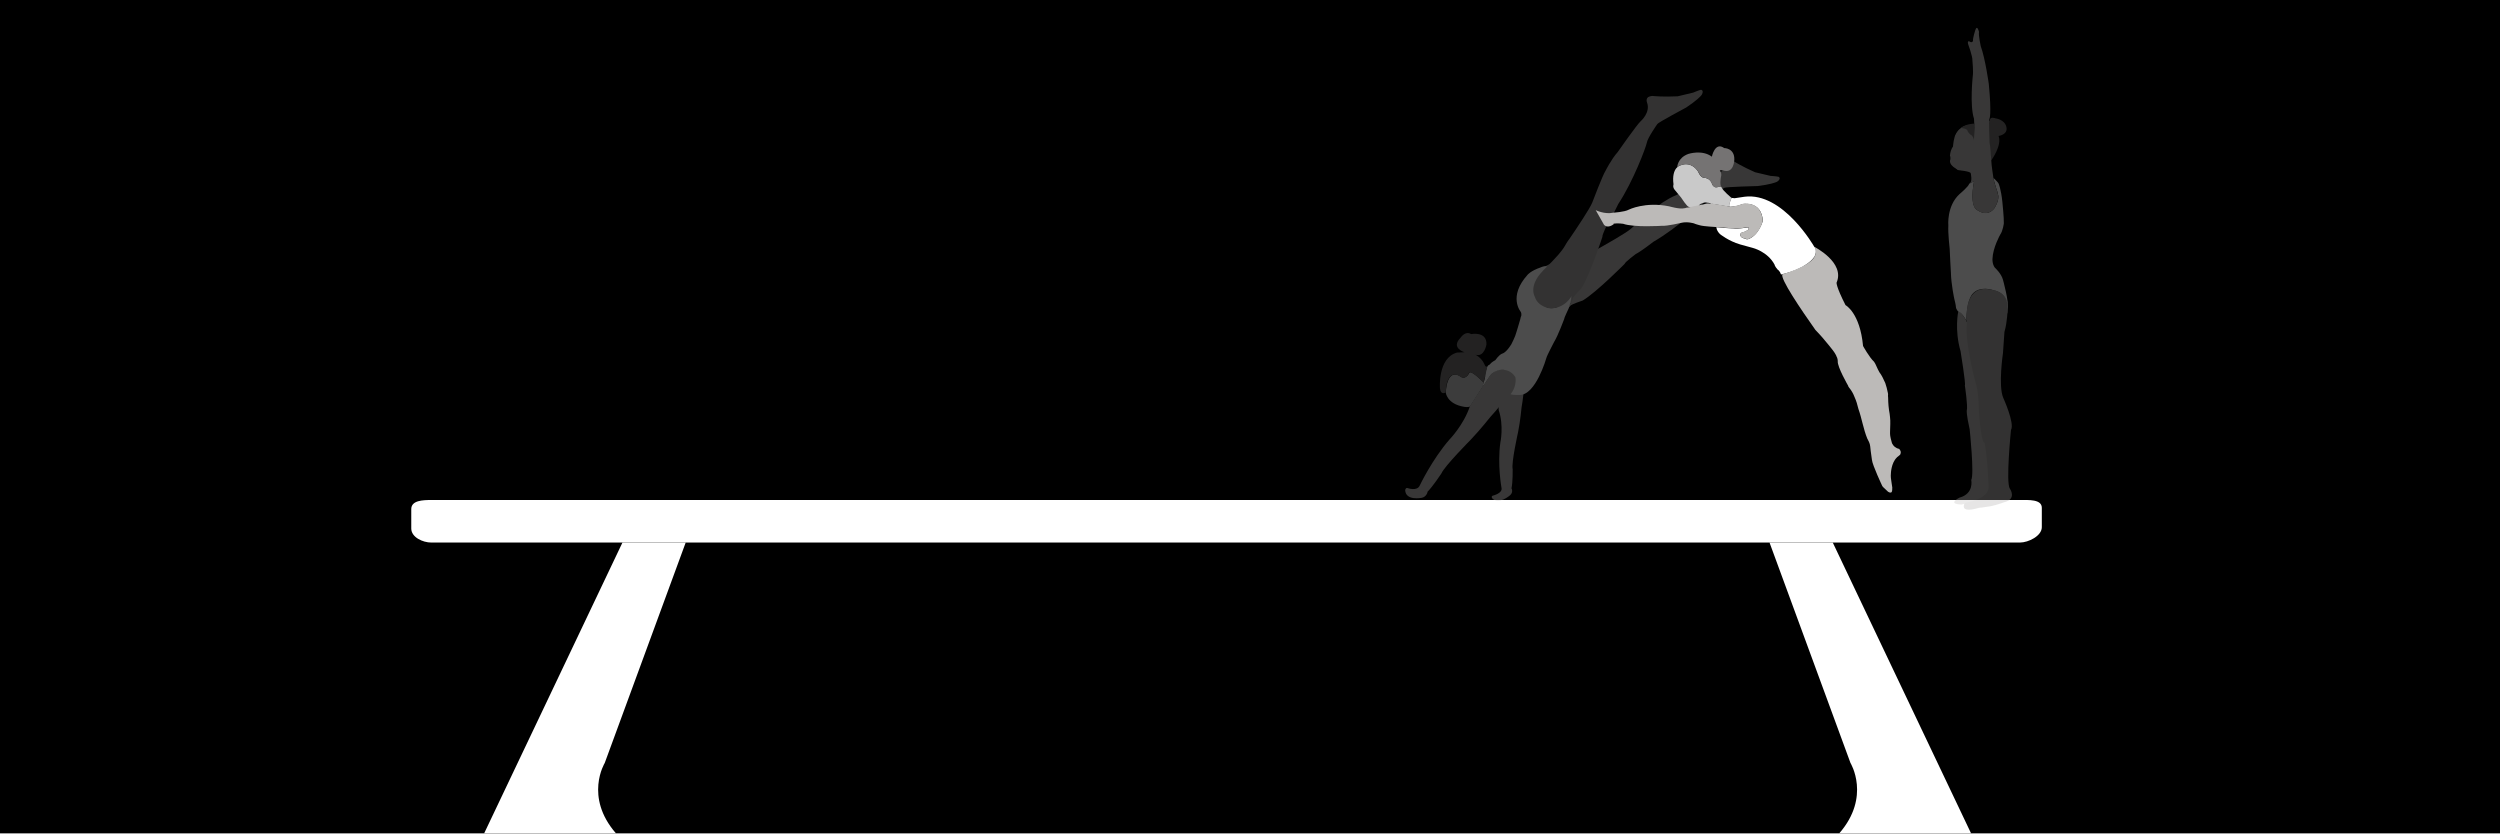
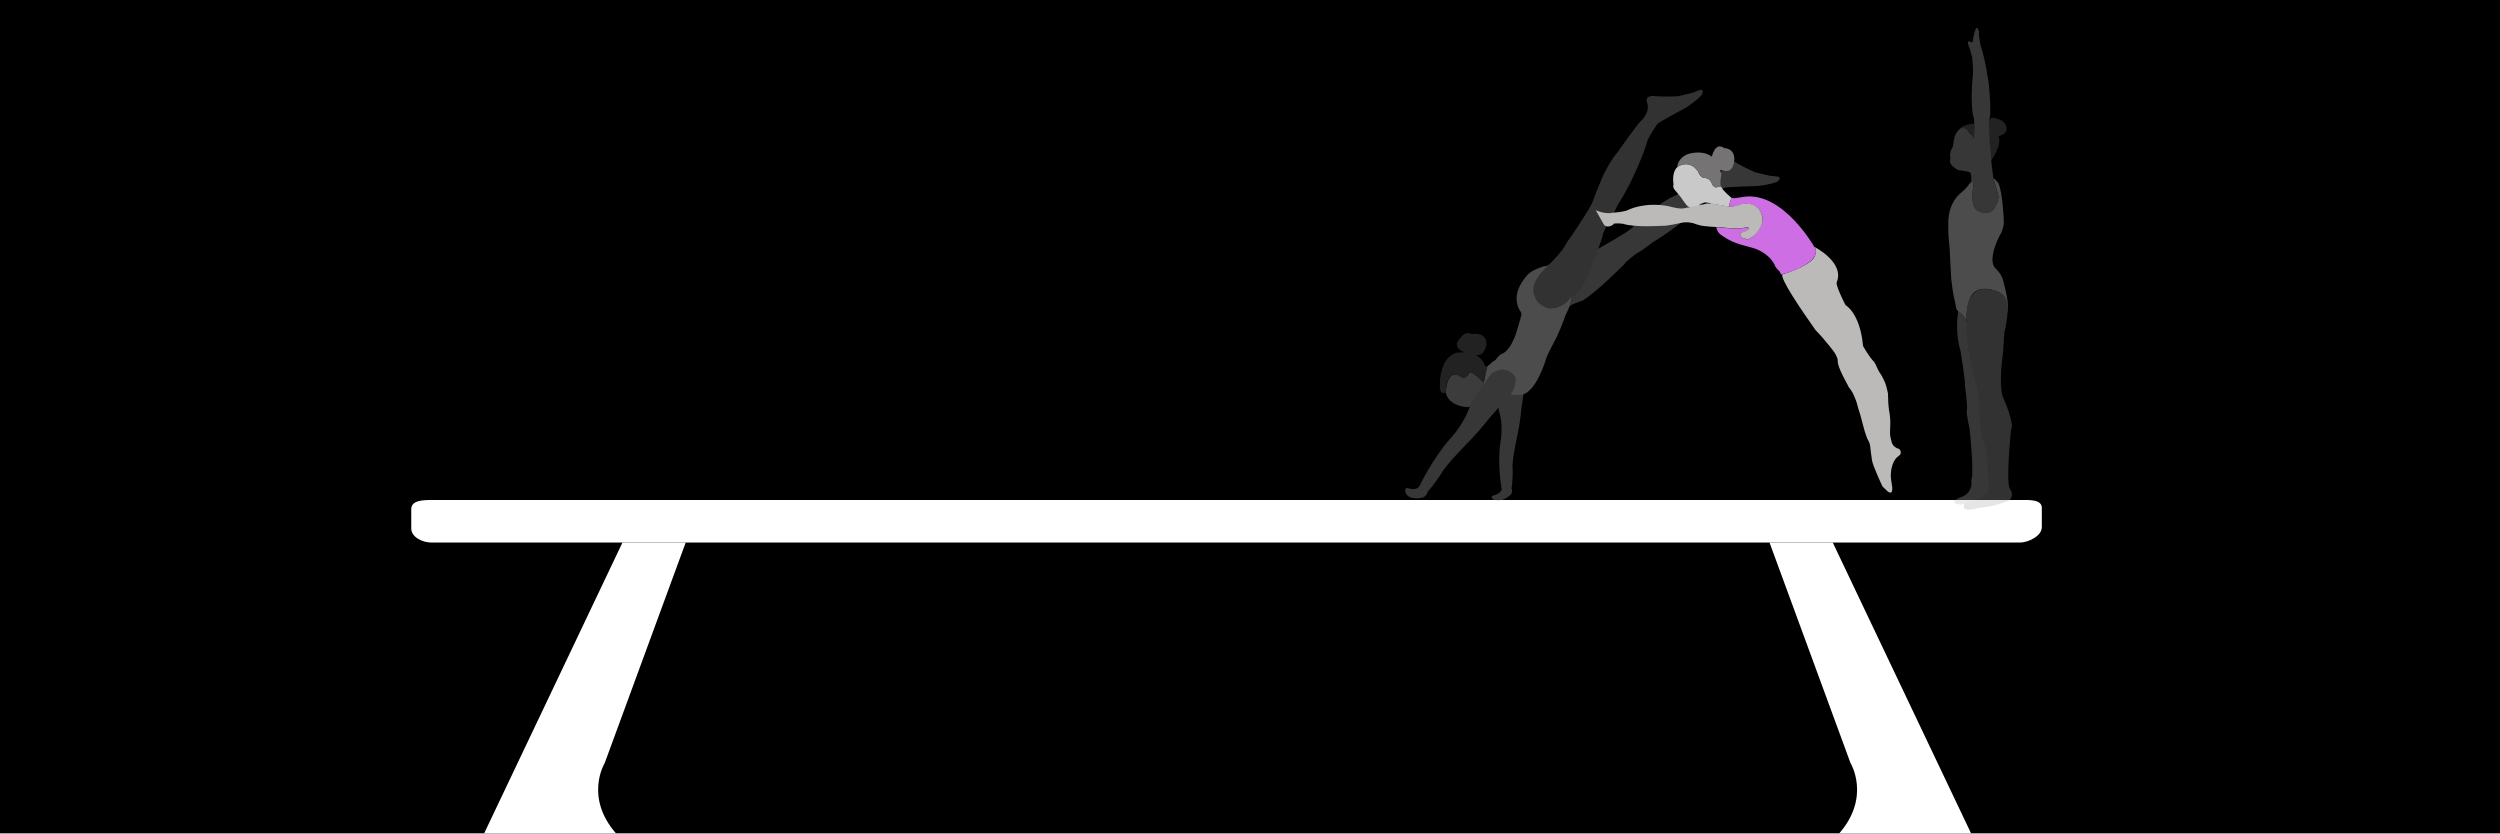
<svg xmlns="http://www.w3.org/2000/svg" id="Layer_2" data-name="Layer 2" viewBox="0 0 3240 1080">
  <defs>
    <style>
      .cls-1 {
        fill: #757373;
      }

      .cls-2 {
        fill: #fff;
      }

      .cls-3 {
        fill: #bcbab8;
      }

      .cls-4 {
        fill: #c9c9c9;
      }

      .cls-5 {
        fill: #aba9a8;
      }

      .cls-6 {
-         fill: none;
+         fill: #ce6ee5;
      }

      .cls-7 {
        opacity: .3;
+       }
+ 
+       .cls-8 {
+         fill: none;
      }
    </style>
  </defs>
  <rect width="3240" height="1080" />
  <path class="cls-2" d="m533,684.94v-25.13c0-11.28,14.76-11.81,26.04-11.81h2058.64c11.28,0,28.51-1.17,28.51,10.11v25.13c0,11.28-17.23,19.91-28.51,19.91H559.04c-11.28,0-26.04-6.93-26.04-18.21Z" />
  <path class="cls-2" d="m627.47,1080l179.23-376.85h81.96l-104.94,285.7s-26.81,43.66,14.55,91.15h-170.81Z" />
  <path class="cls-2" d="m2554.49,1080l-179.23-376.85h-81.96s104.94,285.7,104.94,285.7c0,0,26.81,43.66-14.55,91.15h170.81Z" />
  <g class="cls-7">
    <path class="cls-3" d="m1956.97,641.93s-14.85,13.06-23.3,3.67c0,0-1.35-2.65,1.13-3.27,0,0,12.9-3,11.15-10.1,0,0-5.56-30.21-1.47-58.79,0,0,4.73-21.52-2.18-41.99,0,0-1.09-20.99-.58-29.47,0,0,.26-5.95-.14-10.4,0,0,.65-14.03,19.35-15.97,0,0,17.08-.61,14.4,12.02,0,0,3.75-.6.26,11.71,0,0-1.98,20.35-3.63,28.53,0,0-1.59,17.67-4.56,32.31,0,0-8.96,39.82-6.96,47.95,0,0,.24,16.85-1.58,24.79.31-.03,2.68,5.16-1.89,9Z" />
    <path class="cls-3" d="m2023.83,342.62s2.84,1.15,7.45-.76l6.41-2.34s11.76-3.99,19-8.78c0,0,5.05-3.53,9.97-5.84l11.06-6.18s29.85-16.72,36.01-22.3c0,0,28.18-25.84,33.71-28.93,0,0,13.84-10.29,24.85-14.54,0,0,38.81-20.93,44.82-22.45,0,0,16.58-4.15,18.2-17.72,0,0,.51-6.96,6.64-5.72,0,0,3.85.67,4.86,1.9,0,0,10.99,6.89,27.69,14.25l20.04,4.73s8.64.58,10.57,1.2c0,0,1.18.35,1.35,2.33,0,0,0,.55-1.06,2.09-.05.07-.1.13-.16.18-.22.2-.82.73-1.29,1.16-.35.32-.74.58-1.17.77-2.07.94-8.91,3.5-24.88,5.44,0,0-41.72,1.01-43.12,2.32,0,0-19.32,10.31-22.97,15.38-3.74,4.94-38.3,36.89-68.9,54.48,0,0-16.13,12.56-23.1,16.04,0,0-13.84,10.29-14.33,12.7,0,0-36.45,36.8-54.24,47.43,0,0-14.91,4.94-15.97,6.78l-6.6,6.64s5.28-6.33,6.78-10.36c0,0-15.02,11.07-32.6,1.68,0,0-12.94-8.68-10.52-22.21,0,0-1.65-15.95,23.79-25.02,0,0,1.4-.74,7.85-2.73l-.13-1.62Z" />
    <path class="cls-3" d="m1842.48,645.18s-20.83,4.27-21.37-10.06c0,0,.69-3.43,3.12-2.58,0,0,12.48,4.6,15.84-3.49,0,0,15.83-33.35,38.4-59.38,0,0,18.32-18.63,26.5-43.08,0,0,13.25-21.54,19.37-29.68,0,0,4.22-5.78,6.89-10.44,0,0,9.97-13.59,26.44-4.51,0,0,14.25,9.44,3.58,20.44,0,0,3.45,1.61-7.68,11.81,0,0-15.31,19.09-22.15,26.27,0,0-13.19,16.66-25.45,29.48,0,0-34.08,34.37-37.93,43.63,0,0-11.15,16.92-17.98,23.75.27.16-1.3,6.72-7.59,7.85Z" />
    <path class="cls-2" d="m1957.66,510.89s8.14-8.81,6.39-21.64c0,0-5.2-11.9-20.82-9.74,0,0-8.47,2.07-11.94,7.18,0,0-4.1,6.21-6.65,10.02l-4.22,5.78s5.48-14.34,4.25-16.32c0,0,1.38-10.68,4.27-12.85,0,0,1.06.06,2.88-2.17,0,0,1.16-1.7,6.2-4.46,0,0,4.71-6.95,8.83-8.42,0,0,4.7-.58,11.87-12.13,0,0,5.5-10.87,6.03-14.02l2.34-7.58,3.25-11.07s.61-3.29,1.14-3.9.08-.14.08-.14c0,0,.61-3.29-.62-5.27,0,0-16.87-19.5,8.74-47.98,0,0,4.12-5.29,16.96-9.58,0,0,9.18-4.57,13.32.9l.96-.72s-26.58,21.91-15.86,42.62c0,0,8.58,17.12,27.58,6.52,0,0,4.94-2.27,10.53-8.53l3.55-5.25s-.44,9.03-3.84,17.83c0,0-5.77,11.98-5.64,13.34,0,0-7.86,21.35-13.32,30.24,0,0-9.45,18.07-9.78,20.25,0,0-13.73,48.75-34.99,48.04.29-.2-7.74.48-11.48-.93Z" />
    <path class="cls-5" d="m2004.06,344.12s3.06-.25,6.31-4.03l4.67-4.97s8.71-8.85,13.03-16.39c0,0,2.93-5.42,6.28-9.69l7.11-10.49s19.16-28.35,22.14-36.11c0,0,13.56-35.74,17.11-40.99,0,0,7.74-15.41,15.66-24.16,0,0,25.26-36.14,29.95-40.19,0,0,12.95-11.15,8.3-24.01,0,0-2.68-6.45,3.36-8.09,0,0,3.74-1.13,5.19-.48,0,0,12.91,1.22,31.14.29l20.03-4.78s7.98-3.36,9.98-3.67c0,0,1.22-.21,2.25,1.47,0,0,.26.49,0,2.34-.01.08-.03.16-.06.24-.11.28-.4,1.02-.63,1.61-.17.44-.4.85-.7,1.22-1.43,1.77-6.38,7.13-19.78,16.04,0,0-36.81,19.65-37.48,21.45,0,0-12.62,17.89-13.61,24.07-1.12,6.09-17.63,50.16-37.07,79.63,0,0-8.76,18.47-13.43,24.71,0,0-7.74,15.41-7.09,17.78,0,0-16.03,49.26-27.14,66.75,0,0-11.1,11.12-11.22,13.23l-2.91,8.89s1.87-8.03,1.41-12.3c0,0-8.45,16.65-28.37,16.15,0,0-15.46-1.94-19.38-15.11,0,0-8.64-13.51,10.01-33.04,0,0,.92-1.29,5.79-5.97l-.84-1.39Z" />
    <path class="cls-4" d="m1923.19,496.06s-16.11-16.69-18.85-13.17c0,0-4.56,10.5-11.88,4.85,0,0-16.19-12.74-18.8,20.73,0,0,1.06,14.99,23.84,18.76,0,0,6.58,1.22,7.98-.89l7.85-12.43,7.68-11.81,2.18-6.03Z" />
    <path class="cls-1" d="m1873.58,508.6s-6.47,4.3-7.4-5.51c0,0-3.01-39.23,22.08-46.16l9.72-.44s-18.37-5.43-5.01-18.89c0,0,6.12-9.42,13.56-4.61,0,0,20.76-4.13,19.89,13.58,0,0-2.72,16.83-14.26,13.13,0,0,7.79,3.56,11.74,12.55,0,0,1.46,4.12,3.25,2.59l.43-.12s-4.04,18.81-4.75,21.31c0,0-8.69-8.98-13.62-11.81,0,0-2.86-2-4.5-1.67,0,0-.35-.02-.59.39l-.24.41s-3.73,8.42-9.94,5.59c0,0-.76-.26-1.1-.63,0,0-6.64-5.26-11.87-1.52,0,0-3.94,2.11-6.07,10.91.35.02-1.32,8.35-1.33,10.89Z" />
  </g>
-   <g>
-     <path class="cls-4" d="m2244.13,256.46s-11.32-9.04-13.34-14.2c0,0-3.54-.7-5.04.31,0,0-3.7,1.76-6.8-3.39,0,0-1.91-9.03-11.36-8.83,0,0-3.96-.78-6.78-7.93,0,0-7.97-14.01-22.74-8.25,0,0-12.16,2.38-9.2,24.82,0,0-1.61,3.8,2.07,7.66l7.7,9.31s7.88,12.26,10.17,12.17c0,0,9.52,5.01,14.2-3.38,0,0,5.99-3.48,9.28-2.07,0,0,4.42.11,5.01,1.52l.08.12s1.29.04,1.75-.09c0,0,20.26,3.22,22.43,3.75.12-.08-2.25-.12,2.58-11.51Z" />
-     <path class="cls-3" d="m2426.02,595.93c-.68-5.02-1.03-7.75-1.59-11.54-.51-4-.44-7.91-2.2-11.61-.67-1.54-1.47-2.99-2.27-4.45-5.04-12.36-6.97-25.72-11.43-38.29-1.23-5.33-2.87-10.74-5.14-15.73-1.64-4.33-3.9-8.24-6.87-11.85-.34-.5-.75-1.12-1.09-1.62l-.25-.92s-14.29-24.78-13.44-31.87l-.08-.12c.04-.21,0-.54.04-.75-.09-1.21-.38-2.46-.8-3.62-.29-.71-.63-1.21-.92-1.91-.13-.46-.17-.79-.42-1.17-2.27-4.45-5.78-8.6-9-12.59-5.65-7.06-11.46-13.83-17.78-20.27-18.38-26.02-46.53-67.37-42.67-72.14,0,0,45.37-12.74,42.65-28.65,0,0,1.32-3.96-1.44-6.99,0,0,40.28,20.36,28.87,46.48,0,0-.9,4.59,11.6,29.12,0,0,18.74,9.85,22.73,52.96,0,0,8.13,14.8,14.28,20.45.46.96,1.05,1.83,1.63,2.7,1.55,3.66,5.21,11.52,7.09,13.52l.42.62c.55,1.08,1.3,2.2,1.84,3.29.63,1.21,1.13,2.5,1.76,3.7.63,1.21,1.26,2.41,1.76,3.7,1.47,4.08,2.4,8.16,3.29,12.45-.04.21.04.33.13.46,0,.54.21,1.12.21,1.67-.04.21.04.33,0,.54-.12.08-.04.21-.04.21,0,.54-.08.96-.08,1.5-.08.42.04.87.17,1.33,0,.54.04.87.05,1.42.07,6.83.67,13.66,1.95,20.41.3,2.87.73,5.66.82,8.5.14,3.17-.06,6.37-.13,9.5-.03,3.46-.43,7.17.08,10.62.3,2.33.97,4.41,1.52,6.58h0s.13,1,.55,2.16l.08.12c0,.54.42,1.17.76,1.66,1.26,2.41,3.94,5.32,8.73,6.26l.08.12.17.25.34.5.59.87.17.25c.17.25.13.46.29.71l.08.12c.04.33.21.58.17.79.08.12.04.33.13.46h0c-.08.42-.04.75-.12,1.17-.04.21-.08.42-.08.42q-.04.21-.08.42c-.08.42-.37.79-.45,1.21-.12.08-.04.21-.17.29-1.99,1.88-4.11,3.31-4.11,3.31,0,0,.08.12-.04.21-7.46,7.11-7.76,20.78-7.76,20.78-.44,3.92.19,7.83.83,11.75.34,2.12.77,4.37.98,6.58-.04.21,0,.54-.04.75l-.04.21h0c0,.54,0,1.08,0,1.62-.08.42-.08.96-.16,1.38-.04.21-.08.42-.08.42-.17.29-.21.5-.25.71-.04.21-.21.5-.25.71-1.04.88-2.45.93-4.67-.48-1.46-1.37-2.93-2.74-4.47-4.23-1.13-.87-2.01-1.91-2.97-3.07,0,0-12.86-27.26-13.45-34.03Z" />
-     <path class="cls-6" d="m2310.18,355.6s46.75-12.58,42.65-28.65c0,0,1.49-3.71-1.44-6.99,0,0-42.55-74.93-99.97-63.69" />
-     <path class="cls-2" d="m2351.3,319.83s-40.46-71.27-90.43-64.85l-12.83,1.92-3.92-.44s-5.13,11.23-2.17,11.59c0,0,11.12-.41,15.4-3.47,0,0,25.44-5.51,27.28,21.49,0,0-4.93,18.52-18.75,23.81,0,0-2,.8-3.92-.44,0,0-6.84-1.02-6.52-5.39,0,0-.13-2.08,2.74-2.93,0,0,2.08-.13,3.33-.97,0,0,4.16-1.89,4.41-2.6,0,0,1.37-2.55-1.18-2.83,0,0-12.91,2.34-17.58,1.31,0,0-13.13-.41-14.63-1.03l-5.67-.36-2.46-.16s.1,4.46,4.74,8.94c0,0,11.11,9,25.96,13.32l16.43,4.53s19.22,4.64,28.32,21.69c0,0,.05,1.96,3.94,6.4,0,0,2.75,1.41,4.4,6.28,0,0,1.42-.05,1.79-.3,0,0,31.43-7.36,41.34-22.52.54,0,4.13-9.47-.05-13Z" />
-     <path class="cls-3" d="m2091.21,289.87l.21.58s-7.31,6.36-12.62.88l-10.77-19s11.52,5.83,22.84,3.29c0,0,14.66-.8,20.15-3.95,0,0,21.13-10.57,52.15-4.27,0,0,13.72,3.99,19.42,2.51,1.08,0,2-.26,2.96-.72.87-.04,1.75-.09,2.54-.26,2.54-.26,4.91-1.31,7.49-1.78.12-.08.25-.17.33-.04,5.37-.89,11.53-1.96,15.36-3.26.42.08.75.04,1.21-.09.33-.04.67-.09,1-.13.75.04,1.29.04,1.92.16.96.08,2,.28,2.88.24.33-.04.54,0,.79-.17,7.46,1.14,19.84,3.14,22.8,4.04,0,0,8.62-.36,15.4-3.47,0,0,25.23-6.09,27.28,21.49,0,0-2.78,15.8-16.42,22.97,0,0-3.2,1.97-5.33.69,0,0-1.63-.54-1.88-.37,0,0-4.25-.94-5.26-3.52,0,0-1.26-2.41,1.03-4.13,0,0,1-.67,2-.8,0,0,1.87-.17,3.5-1.26l2.29-1.17s1.96-.59,1.78-2.46c0,0,.12-1.17-1.25-1.33,0,0-.17-.25-.87.04,0,0-12.37,2.34-16.7,1.27,0,0-13.75-.53-14.5-1.12l-8.46-.47s-16.29-.82-21.22-2.22c0,0-6.59-1.73-7.84-2.51,0,0-8.05-2.55-15.96-.86,0,0-18.86,4.52-25.57,3.96,0,0-36.2,2.42-50.47-2.66.17.25-6.17-1.1-12.21-.12Z" />
-     <path class="cls-1" d="m2173.66,216.75s.21-12.08,14.31-17.22c0,0,17.85-6.02,30.59,3.52,0,0,4.01-19.89,16.04-11.14,0,0,13.46-.17,13.09,14.91,0,0-.26,19.54-15.37,13.76l-3.5.18s3.01,3.41,1.61,8.33c0,0-2.09,10.63.55,13.21,0,0-3.67-.61-5.04.31,0,0-3.83,1.85-6.8-3.39,0,0-1.86-8.7-11.36-8.83,0,0-3.08-.28-6.11-6.39,0,0-3.61-7.53-11.2-10.21,0,0-6.05-2.27-12,.46l-.92.25c-.21-.04-2.54.8-3.91,2.26h0Z" />
-   </g>
+   <path class="cls-4" d="m2244.13,256.46s-11.32-9.04-13.34-14.2c0,0-3.54-.7-5.04.31,0,0-3.7,1.76-6.8-3.39,0,0-1.91-9.03-11.36-8.83,0,0-3.96-.78-6.78-7.93,0,0-7.97-14.01-22.74-8.25,0,0-12.16,2.38-9.2,24.82,0,0-1.61,3.8,2.07,7.66l7.7,9.31s7.88,12.26,10.17,12.17c0,0,9.52,5.01,14.2-3.38,0,0,5.99-3.48,9.28-2.07,0,0,4.42.11,5.01,1.52l.08.12s1.29.04,1.75-.09c0,0,20.26,3.22,22.43,3.75.12-.08-2.25-.12,2.58-11.51Z" />
+   <path class="cls-3" d="m2426.02,595.93c-.68-5.02-1.03-7.75-1.59-11.54-.51-4-.44-7.91-2.2-11.61-.67-1.54-1.47-2.99-2.27-4.45-5.04-12.36-6.97-25.72-11.43-38.29-1.23-5.33-2.87-10.74-5.14-15.73-1.64-4.33-3.9-8.24-6.87-11.85-.34-.5-.75-1.12-1.09-1.62l-.25-.92s-14.29-24.78-13.44-31.87l-.08-.12c.04-.21,0-.54.04-.75-.09-1.21-.38-2.46-.8-3.62-.29-.71-.63-1.21-.92-1.91-.13-.46-.17-.79-.42-1.17-2.27-4.45-5.78-8.6-9-12.59-5.65-7.06-11.46-13.83-17.78-20.27-18.38-26.02-46.53-67.37-42.67-72.14,0,0,45.37-12.74,42.65-28.65,0,0,1.32-3.96-1.44-6.99,0,0,40.28,20.36,28.87,46.48,0,0-.9,4.59,11.6,29.12,0,0,18.74,9.85,22.73,52.96,0,0,8.13,14.8,14.28,20.45.46.96,1.05,1.83,1.63,2.7,1.55,3.66,5.21,11.52,7.09,13.52l.42.62c.55,1.08,1.3,2.2,1.84,3.29.63,1.21,1.13,2.5,1.76,3.7.63,1.21,1.26,2.41,1.76,3.7,1.47,4.08,2.4,8.16,3.29,12.45-.04.21.04.33.13.46,0,.54.21,1.12.21,1.67-.04.21.04.33,0,.54-.12.08-.04.21-.04.21,0,.54-.08.96-.08,1.5-.08.42.04.87.17,1.33,0,.54.04.87.05,1.42.07,6.83.67,13.66,1.95,20.41.3,2.87.73,5.66.82,8.5.14,3.17-.06,6.37-.13,9.5-.03,3.46-.43,7.17.08,10.62.3,2.33.97,4.41,1.52,6.58h0s.13,1,.55,2.16l.08.12c0,.54.42,1.17.76,1.66,1.26,2.41,3.94,5.32,8.73,6.26l.08.12.17.25.34.5.59.87.17.25c.17.25.13.46.29.71l.08.12c.04.33.21.58.17.79.08.12.04.33.13.46h0c-.08.42-.04.75-.12,1.17-.04.21-.08.42-.08.42q-.04.21-.08.42c-.08.42-.37.79-.45,1.21-.12.08-.04.21-.17.29-1.99,1.88-4.11,3.31-4.11,3.31,0,0,.08.12-.04.21-7.46,7.11-7.76,20.78-7.76,20.78-.44,3.92.19,7.83.83,11.75.34,2.12.77,4.37.98,6.58-.04.21,0,.54-.04.75l-.04.21h0c0,.54,0,1.08,0,1.62-.08.42-.08.96-.16,1.38-.04.21-.08.42-.08.42-.17.29-.21.5-.25.71-.04.21-.21.5-.25.71-1.04.88-2.45.93-4.67-.48-1.46-1.37-2.93-2.74-4.47-4.23-1.13-.87-2.01-1.91-2.97-3.07,0,0-12.86-27.26-13.45-34.03Z" />
+   <path class="cls-8" d="m2310.18,355.6s46.75-12.58,42.65-28.65c0,0,1.49-3.71-1.44-6.99,0,0-42.55-74.93-99.97-63.69" />
+   <path class="cls-6" d="m2351.3,319.83s-40.46-71.27-90.43-64.85l-12.83,1.92-3.92-.44s-5.13,11.23-2.17,11.59c0,0,11.12-.41,15.4-3.47,0,0,25.44-5.51,27.28,21.49,0,0-4.93,18.52-18.75,23.81,0,0-2,.8-3.92-.44,0,0-6.84-1.02-6.52-5.39,0,0-.13-2.08,2.74-2.93,0,0,2.08-.13,3.33-.97,0,0,4.16-1.89,4.41-2.6,0,0,1.37-2.55-1.18-2.83,0,0-12.91,2.34-17.58,1.31,0,0-13.13-.41-14.63-1.03l-5.67-.36-2.46-.16s.1,4.46,4.74,8.94c0,0,11.11,9,25.96,13.32l16.43,4.53s19.22,4.64,28.32,21.69c0,0,.05,1.96,3.94,6.4,0,0,2.75,1.41,4.4,6.28,0,0,1.42-.05,1.79-.3,0,0,31.43-7.36,41.34-22.52.54,0,4.13-9.47-.05-13Z" />
+   <path class="cls-3" d="m2091.21,289.87l.21.58s-7.31,6.36-12.62.88l-10.77-19s11.52,5.83,22.84,3.29c0,0,14.66-.8,20.15-3.95,0,0,21.13-10.57,52.15-4.27,0,0,13.72,3.99,19.42,2.51,1.08,0,2-.26,2.96-.72.87-.04,1.75-.09,2.54-.26,2.54-.26,4.91-1.31,7.49-1.78.12-.08.25-.17.33-.04,5.37-.89,11.53-1.96,15.36-3.26.42.08.75.04,1.21-.09.33-.04.67-.09,1-.13.75.04,1.29.04,1.92.16.96.08,2,.28,2.88.24.33-.04.54,0,.79-.17,7.46,1.14,19.84,3.14,22.8,4.04,0,0,8.62-.36,15.4-3.47,0,0,25.23-6.09,27.28,21.49,0,0-2.78,15.8-16.42,22.97,0,0-3.2,1.97-5.33.69,0,0-1.63-.54-1.88-.37,0,0-4.25-.94-5.26-3.52,0,0-1.26-2.41,1.03-4.13,0,0,1-.67,2-.8,0,0,1.87-.17,3.5-1.26l2.29-1.17s1.96-.59,1.78-2.46c0,0,.12-1.17-1.25-1.33,0,0-.17-.25-.87.04,0,0-12.37,2.34-16.7,1.27,0,0-13.75-.53-14.5-1.12l-8.46-.47s-16.29-.82-21.22-2.22c0,0-6.59-1.73-7.84-2.51,0,0-8.05-2.55-15.96-.86,0,0-18.86,4.52-25.57,3.96,0,0-36.2,2.42-50.47-2.66.17.25-6.17-1.1-12.21-.12Z" />
+   <path class="cls-1" d="m2173.66,216.75s.21-12.08,14.31-17.22c0,0,17.85-6.02,30.59,3.52,0,0,4.01-19.89,16.04-11.14,0,0,13.46-.17,13.09,14.91,0,0-.26,19.54-15.37,13.76l-3.5.18s3.01,3.41,1.61,8.33c0,0-2.09,10.63.55,13.21,0,0-3.67-.61-5.04.31,0,0-3.83,1.85-6.8-3.39,0,0-1.86-8.7-11.36-8.83,0,0-3.08-.28-6.11-6.39,0,0-3.61-7.53-11.2-10.21,0,0-6.05-2.27-12,.46l-.92.25c-.21-.04-2.54.8-3.91,2.26h0Z" />
  <g class="cls-7">
    <g id="Capa_5" data-name="Capa 5">
      <path class="cls-1" d="m2580.97,207.4s13.94-19.17,9.19-31.21c0,0,12.36-1.58,10.14-11.56-2.22-9.98-14.26-11.25-14.26-11.25,0,0-6.97-3.01-7.29,2.69,0,0-2.85,1.27-.63,4.59,0,0-1.9-1.58-2.85-1.27l.48,9.51s3.49,22.34,2.85,25.82l1.9,12.99.48-.32Z" />
    </g>
    <path class="cls-3" d="m2537.88,403.85s-5.07,23.45,3.01,51.33c0,0,7.13,43.72,5.54,44.2,0,0,4.12,27.41,2.53,32.64,0,0-.88,3.66,3.72,24.41,0,0,6.18,58.46,2.06,65.59,0,0,3.96,17.74-15.37,22.97,0,0-16.63,8.24,2.69,8.87,0,0,25.82-4.44,30.89-12.04,0,0,5.23-1.58,5.23-10.46l-.79-29.47s-.95-17.11-2.53-19.33l-4.99-25.84-2.22-37.7-3.96-30.73s-12.99-53.23-10.14-62.26c0,.32-10.14-22.97-15.68-22.18Z" />
    <path class="cls-5" d="m2562.34,658.78s-20.83,6.51-16.8-5.2c.41-1.2,1.45-2.08,2.69-2.29,6.79-1.18,29.96-6.32,29.01-21.2-1.11-17.43-1.43-35.17-5.23-56.4,0,0-4.04,4.1-7.36-39.46,0,0,0-22.65-3.33-34.54,0,0-15.53-55.29-12.2-81.11,0,0-6.97-54.34,34.54-42.46,0,0,20.75,3.01,18.22,24.4,0,0-.32,16.79-4.12,29.63,0,0-1.43,22.34-1.9,27.41,0,0-6.34,42.46.32,57.98,0,0,15.13,33.13,10.06,41.68,0,0-6.97,68.6-1.43,76.04,0,0,9.66,13.78-7.76,17.74,0,0-7.19,2.85-16.46,4.95,0,0-10.16,1.58-12.24,1.84-.16,0-3.94.17-6,.99Z" />
    <path class="cls-2" d="m2548.65,416.05s-5.86-11.25-10.77-12.2c0,0-2.85-2.85-3.01-6.02,0,0,0-2.38-2.06-10.3,0,0-4.12-18.85-4.44-34.38,0,0-1.58-27.09-1.58-30.58,0,0-2.38-20.91-1.74-30.26,0,0-2.38-25.19,14.42-40.71,0,0,12.67-10.61,12.36-13.31,0,0,6.34-4.28,6.34-2.06,0,0-6.65,32.64,5.7,36.75,0,0,11.41,8.55,20.6-2.85,0,0,7.45-10.77,4.91-18.38,0,0-.48-3.17-2.38-7.92l-1.9-6.5-.63-2.06-.16-1.27-.48-1.74-.32-1.74s6.02,5.7,6.65,7.29c0,0,3.17,6.97,4.91,23.92,0,0,2.22,21.55,1.9,27.72,0,0-1.11,9.66-4.75,14.73,0,0-9.51,16.79-9.98,31.37,0,0-.48,6.5,3.01,11.25,0,0,8.4,7.45,10.61,15.84,0,0,7.92,28.52,6.18,37.07l-.48,5.23-.32,1.27-.16.16.32-3.8s.16-3.33.16-3.64c0,0,2.85-18.54-18.38-22.97,0,0-18.06-6.5-27.57,5.86.32.16-7.92,8.87-6.97,34.22Z" />
    <path class="cls-3" d="m2558.16,236.39s-6.97,32.48,5.7,36.75c0,0,10.93,8.55,20.6-2.85,0,0,7.29-10.46,4.91-18.38,0,0-1.11-4.91-2.38-7.92l-2.53-8.4s-.16-1.11-.48-2.53l-.48-2.22s-2.85-18.69-2.69-21.39c0,0-1.27-19.64-2.38-25.98,0,0-1.27-27.72-.16-29.31,0,0,3.17-4.59-.79-45.31,0,0-4.44-32.48-10.46-49.11,0,0-3.17-14.42-2.22-18.38,0,0-2.22-9.82-4.75-2.53,0,0-3.64,11.09-3.01,14.26,0,0-1.11,2.53-3.49,1.27,0,0-4.12-3.17-3.01,2.38,0,0,6.18,16.79,5.7,21.55,0,0,1.43,15.05.48,20.28,0,0-4.12,38.02,1.58,55.29,0,0,1.43,21.23.16,23.29.48,0-2.38,54.34-.32,59.25Z" />
    <path class="cls-3" d="m2560.22,160.83s-11.41.79-19.49,6.5c-3.64,2.53-6.65,6.18-7.76,11.09,0,0-2.22,7.76-1.58,12.99,0,0-1.11,11.56,1.43,15.53,0,0-.48,12.36,5.54,13.62,0,0,15.37,1.43,15.68,3.96,0,0,2.85,11.09-1.9,13.94,0,0,5.86-4.12,7.13-2.85,0,0-.95-12.83-.63-14.89l.48-22.5.63-17.9.63-13.78.63-5.07.16-.79-.95.16Z" />
    <path class="cls-3" d="m2558.95,212.47c-5.39-15.53-1.43-34.38-8.71-49.9,0-.16-.16-.16-.16-.32-16.63,3.64-16.32,17.9-16.32,17.9.63,5.7-3.96,11.72-3.96,11.72-2.38,4.44-2.69,9.98-2.69,9.98.79.63.63,4.44.63,4.44-3.33,8.08,9.66,13.47,9.66,13.47,2.06-.32,3.49.16,4.59.79,5.07-3.49,11.09-5.39,16.95-8.08Z" />
    <path class="cls-1" d="m2559.27,164.31v-4.12c-2.53,0-11.41.48-18.22,5.7,0,0,8.87.48,8.87,3.96,0,0,2.69,4.75,4.75,5.07,0,0,3.49,2.69,3.49,7.29,0,0,.63-10.93,1.27-17.43-.16,0-.16-.32-.16-.48Z" />
  </g>
</svg>
